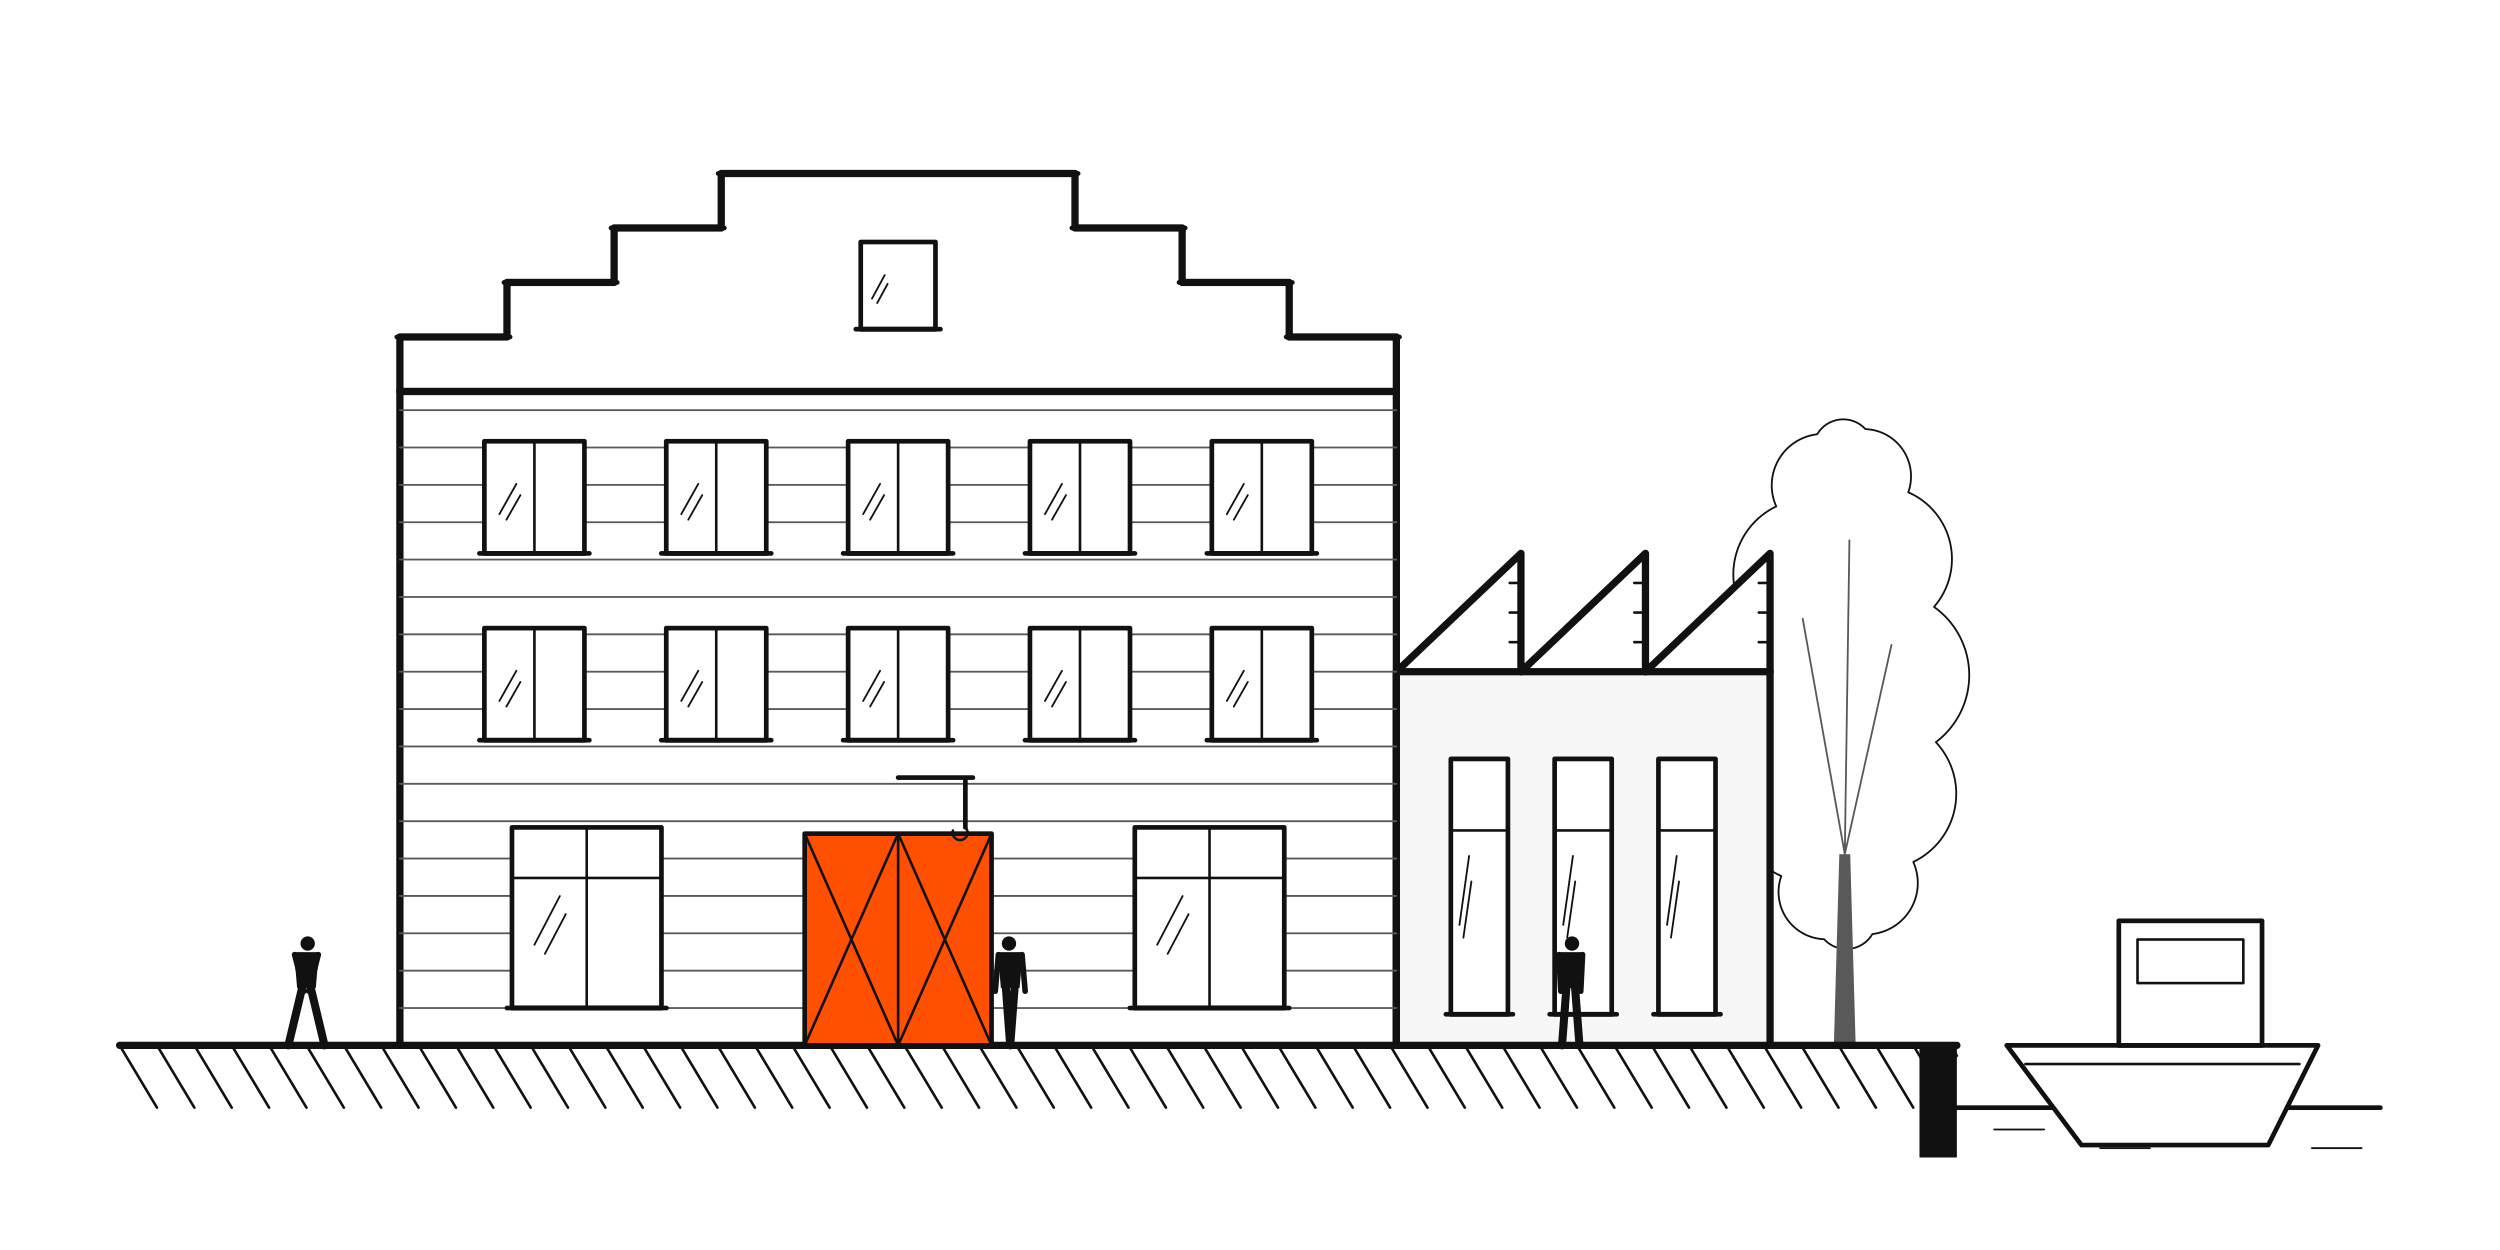
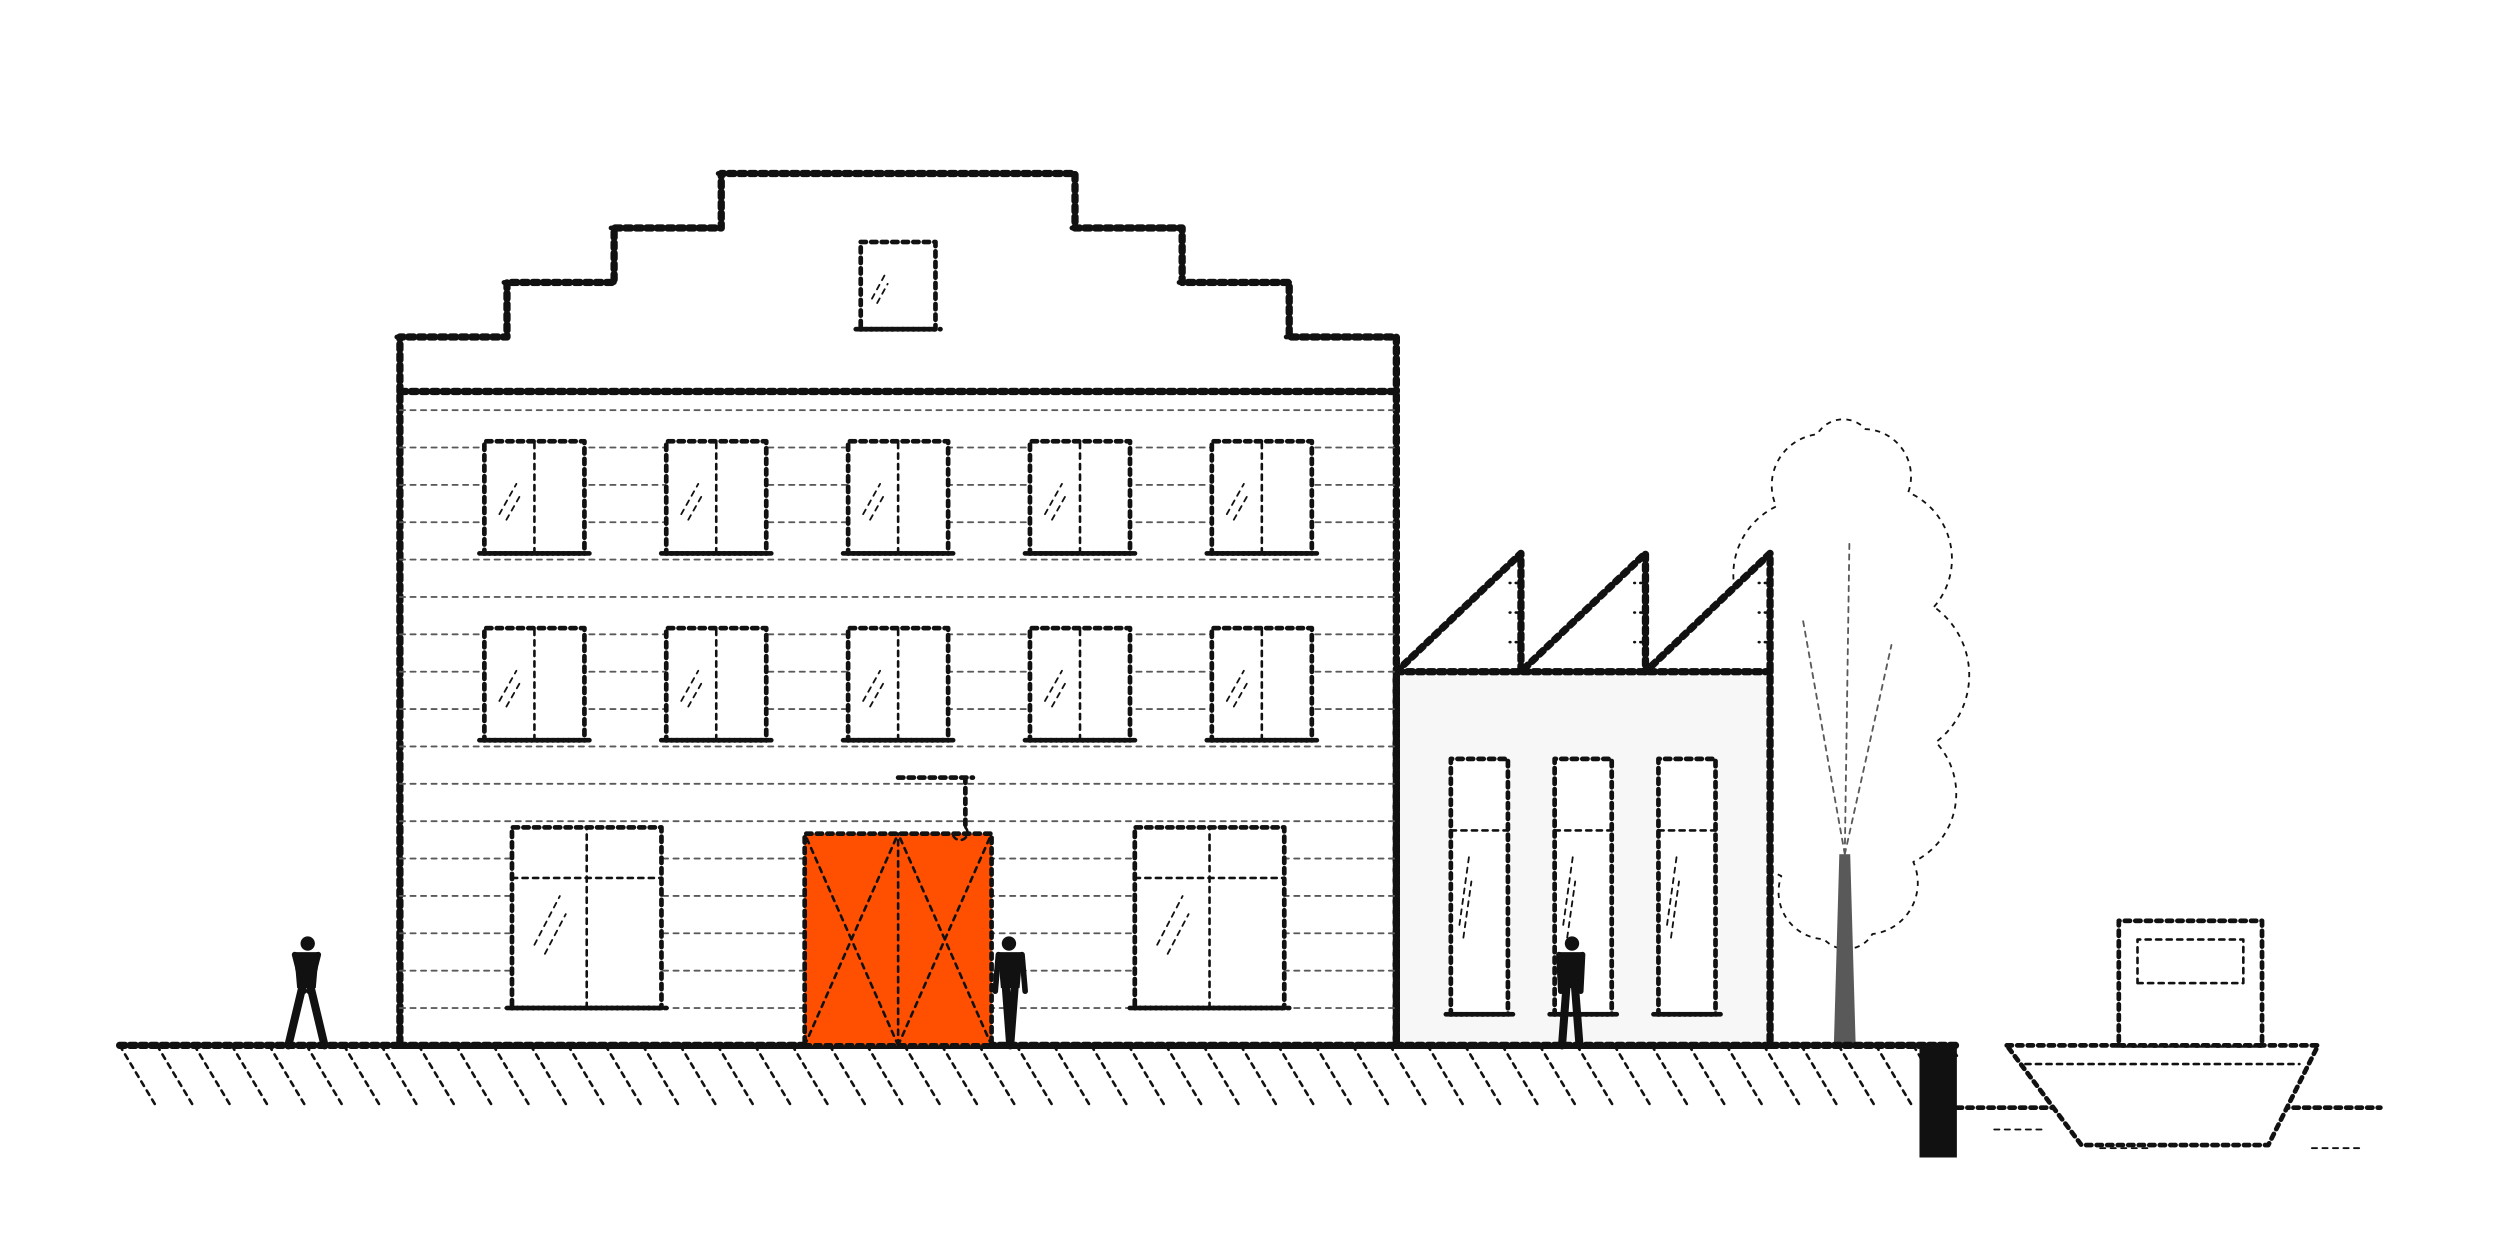
- <svg xmlns="http://www.w3.org/2000/svg" viewBox="0 0 480 240" width="480" height="240" role="img" aria-labelledby="v3-title v3-desc" data-kit="arch.mjs" data-scale="11.958" data-palette="{&quot;ink&quot;:&quot;#111111&quot;,&quot;paper&quot;:&quot;#FFFFFF&quot;,&quot;tint&quot;:&quot;#F7F7F8&quot;,&quot;mid&quot;:&quot;#595959&quot;,&quot;accent&quot;:&quot;#FF4F00&quot;}">
+ <svg xmlns="http://www.w3.org/2000/svg" viewBox="0 0 480 240" width="480" height="240" role="img" aria-labelledby="v3-title v3-desc" data-kit="arch.mjs" data-scale="11.958" data-palette="{&quot;ink&quot;:&quot;#111111&quot;,&quot;paper&quot;:&quot;#FFFFFF&quot;,&quot;tint&quot;:&quot;#F7F7F8&quot;,&quot;mid&quot;:&quot;#595959&quot;,&quot;accent&quot;:&quot;#FF4F00&quot;}" data-animate="true">
+   <style>
+ /* The hidden state lives only in the keyframes (fill-mode both): where animations do not run, the drawing shows complete. */
+ .v3-draw{stroke-dasharray:1 1.02;animation:v3-draw 0.90s ease-out both}
+ .v3-fade{animation:v3-fade 0.60s ease-out both}
+ @keyframes v3-draw{from{stroke-dashoffset:1.01}to{stroke-dashoffset:0}}
+ @keyframes v3-fade{from{opacity:0}to{opacity:1}}
+ @media (prefers-reduced-motion: reduce){.v3-draw,.v3-fade{animation:none;stroke-dasharray:none;stroke-dashoffset:0;opacity:1}}
+ </style>
  <rect width="480" height="240" fill="#FFFFFF" />
  <g data-layer="back">
-     <path d="M371.33 116.52A13.98 13.98 0 0 0 366.39 94.52A9.08 9.08 0 0 0 358.17 82.39A5.79 5.79 0 0 0 348.9 83.38A9.87 9.87 0 0 0 341.04 97.23A14.50 14.50 0 0 0 336.71 120.22A16.11 16.11 0 0 0 337.06 146.2A13.98 13.98 0 0 0 342.01 168.2A9.08 9.08 0 0 0 350.22 180.33A5.79 5.79 0 0 0 359.5 179.34A9.87 9.87 0 0 0 367.35 165.49A14.50 14.50 0 0 0 371.69 142.5A16.11 16.11 0 0 0 371.33 116.52Z" fill="none" stroke="#111111" stroke-width="0.35" stroke-linejoin="round" />
-     <path d="M352.1 200.71L353.15 164L355.24 164L356.29 200.71Z" fill="#595959" stroke="none" />
-     <path d="M354.2 164L346.12 118.8M354.2 164L363.16 123.83M354.2 164L355.09 103.74" fill="none" stroke="#595959" stroke-width="0.35" stroke-linecap="round" stroke-linejoin="round" />
+     <path class="v3-draw" pathLength="1" style="animation-delay:0.00s" d="M371.33 116.52A13.98 13.98 0 0 0 366.39 94.52A9.08 9.08 0 0 0 358.17 82.39A5.79 5.79 0 0 0 348.9 83.38A9.87 9.87 0 0 0 341.04 97.23A14.50 14.50 0 0 0 336.71 120.22A16.11 16.11 0 0 0 337.06 146.2A13.98 13.98 0 0 0 342.01 168.2A9.08 9.08 0 0 0 350.22 180.33A5.79 5.79 0 0 0 359.5 179.34A9.87 9.87 0 0 0 367.35 165.49A14.50 14.50 0 0 0 371.69 142.5A16.11 16.11 0 0 0 371.33 116.52Z" fill="none" stroke="#111111" stroke-width="0.35" stroke-linejoin="round" />
+     <path class="v3-fade" style="animation-delay:0.03s" d="M352.1 200.71L353.15 164L355.24 164L356.29 200.71Z" fill="#595959" stroke="none" />
+     <path class="v3-draw" pathLength="1" style="animation-delay:0.05s" d="M354.2 164L346.12 118.8M354.2 164L363.16 123.83M354.2 164L355.09 103.74" fill="none" stroke="#595959" stroke-width="0.35" stroke-linecap="round" stroke-linejoin="round" />
  </g>
  <g data-layer="ground">
-     <path d="M22.97 200.71L375.72 200.71" fill="none" stroke="#111111" stroke-width="1.4" stroke-linecap="round" stroke-linejoin="round" />
-     <path d="M22.97 200.71L30.14 212.67M30.14 200.71L37.32 212.67M37.32 200.71L44.49 212.67M44.49 200.71L51.67 212.67M51.67 200.71L58.84 212.67M58.84 200.71L66.02 212.67M66.02 200.71L73.19 212.67M73.19 200.71L80.37 212.67M80.37 200.71L87.54 212.67M87.54 200.71L94.71 212.67M94.71 200.71L101.89 212.67M101.89 200.71L109.06 212.67M109.06 200.71L116.24 212.67M116.24 200.71L123.41 212.67M123.41 200.71L130.59 212.67M130.59 200.71L137.76 212.67M137.76 200.71L144.94 212.67M144.94 200.71L152.11 212.67M152.11 200.71L159.29 212.67M159.29 200.71L166.46 212.67M166.46 200.71L173.63 212.67M173.63 200.71L180.81 212.67M180.81 200.71L187.98 212.67M187.98 200.71L195.16 212.67M195.16 200.71L202.33 212.67M202.33 200.71L209.51 212.67M209.51 200.71L216.68 212.67M216.68 200.71L223.86 212.67M223.86 200.71L231.03 212.67M231.03 200.71L238.21 212.67M238.21 200.71L245.38 212.67M245.38 200.71L252.56 212.67M252.56 200.71L259.73 212.67M259.73 200.71L266.9 212.67M266.9 200.71L274.08 212.67M274.08 200.71L281.25 212.67M281.25 200.71L288.43 212.67M288.43 200.71L295.6 212.67M295.6 200.71L302.78 212.67M302.78 200.71L309.95 212.67M309.95 200.71L317.13 212.67M317.13 200.71L324.3 212.67M324.3 200.71L331.48 212.67M331.48 200.71L338.65 212.67M338.65 200.71L345.83 212.67M345.83 200.71L353 212.67M353 200.71L360.17 212.67M360.17 200.71L367.35 212.67M367.35 200.71L374.52 212.67M374.52 200.71L375.72 202.71" fill="none" stroke="#111111" stroke-width="0.5" stroke-linecap="round" stroke-linejoin="round" />
-     <path d="M375.72 212.67L457.03 212.67" fill="none" stroke="#111111" stroke-width="0.9" stroke-linecap="round" stroke-linejoin="round" />
-     <path d="M382.89 216.86L392.46 216.86M403.22 220.44L412.79 220.44M423.55 216.86L433.12 216.86M443.88 220.44L453.44 220.44" fill="none" stroke="#111111" stroke-width="0.35" stroke-linecap="round" stroke-linejoin="round" />
+     <path class="v3-draw" pathLength="1" style="animation-delay:0.15s" d="M22.97 200.71L375.72 200.71" fill="none" stroke="#111111" stroke-width="1.4" stroke-linecap="round" stroke-linejoin="round" />
+     <path class="v3-draw" pathLength="1" style="animation-delay:0.17s" d="M22.97 200.71L30.14 212.67M30.14 200.71L37.32 212.67M37.32 200.71L44.49 212.67M44.49 200.71L51.67 212.67M51.67 200.71L58.84 212.67M58.84 200.71L66.02 212.67M66.02 200.71L73.19 212.67M73.19 200.71L80.37 212.67M80.37 200.71L87.54 212.67M87.54 200.71L94.71 212.67M94.71 200.71L101.89 212.67M101.89 200.71L109.06 212.67M109.06 200.71L116.24 212.67M116.24 200.71L123.41 212.67M123.41 200.71L130.59 212.67M130.59 200.71L137.76 212.67M137.76 200.71L144.94 212.67M144.94 200.71L152.11 212.67M152.11 200.71L159.29 212.67M159.29 200.71L166.46 212.67M166.46 200.71L173.63 212.67M173.63 200.71L180.81 212.67M180.81 200.71L187.98 212.67M187.98 200.71L195.16 212.67M195.16 200.71L202.33 212.67M202.33 200.71L209.51 212.67M209.51 200.71L216.68 212.67M216.68 200.71L223.86 212.67M223.86 200.71L231.03 212.67M231.03 200.71L238.21 212.67M238.21 200.71L245.38 212.67M245.38 200.71L252.56 212.67M252.56 200.71L259.73 212.67M259.73 200.71L266.9 212.67M266.9 200.71L274.08 212.67M274.08 200.71L281.25 212.67M281.25 200.71L288.43 212.67M288.43 200.71L295.6 212.67M295.6 200.71L302.78 212.67M302.78 200.71L309.95 212.67M309.95 200.71L317.13 212.67M317.13 200.71L324.3 212.67M324.3 200.71L331.48 212.67M331.48 200.71L338.65 212.67M338.65 200.71L345.83 212.67M345.83 200.71L353 212.67M353 200.71L360.17 212.67M360.17 200.71L367.35 212.67M367.35 200.71L374.52 212.67M374.52 200.71L375.72 202.71" fill="none" stroke="#111111" stroke-width="0.5" stroke-linecap="round" stroke-linejoin="round" />
+     <path class="v3-draw" pathLength="1" style="animation-delay:0.20s" d="M375.72 212.67L457.03 212.67" fill="none" stroke="#111111" stroke-width="0.9" stroke-linecap="round" stroke-linejoin="round" />
+     <path class="v3-draw" pathLength="1" style="animation-delay:0.23s" d="M382.89 216.86L392.46 216.86M403.22 220.44L412.79 220.44M423.55 216.86L433.12 216.86M443.88 220.44L453.44 220.44" fill="none" stroke="#111111" stroke-width="0.35" stroke-linecap="round" stroke-linejoin="round" />
  </g>
  <g data-layer="fill">
-     <path d="M76.78 200.71H268.1V75.16H76.78Z" fill="#FFFFFF" stroke="none" />
-     <path d="M76.78 75.16V64.7H97.34V54.23H117.91V43.77H138.48V33.31H159.05H185.83H206.4V43.77H226.97V54.23H247.53V64.7H268.1V75.16Z" fill="#FFFFFF" stroke="none" />
-     <path d="M268.1 200.71H339.85V128.97H268.1Z" fill="#F7F7F8" stroke="none" />
-     <path d="M268.1 128.97L292.02 106.25V128.97L315.93 106.25V128.97L339.85 106.25V128.97Z" fill="#FFFFFF" stroke="none" />
+     <path class="v3-fade" style="animation-delay:0.90s" d="M76.78 200.71H268.1V75.16H76.78Z" fill="#FFFFFF" stroke="none" />
+     <path class="v3-fade" style="animation-delay:0.93s" d="M76.78 75.16V64.7H97.34V54.23H117.91V43.77H138.48V33.31H159.05H185.83H206.4V43.77H226.97V54.23H247.53V64.7H268.1V75.16Z" fill="#FFFFFF" stroke="none" />
+     <path class="v3-fade" style="animation-delay:0.95s" d="M268.1 200.71H339.85V128.97H268.1Z" fill="#F7F7F8" stroke="none" />
+     <path class="v3-fade" style="animation-delay:0.98s" d="M268.1 128.97L292.02 106.25V128.97L315.93 106.25V128.97L339.85 106.25V128.97Z" fill="#FFFFFF" stroke="none" />
  </g>
  <g data-layer="lines">
-     <path d="M368.54 222.24H375.72V200.71H368.54Z" fill="#111111" stroke="none" />
-     <path d="M385.29 200.71H445.07L435.51 219.85H399.63Z" fill="#FFFFFF" stroke="none" />
-     <path d="M385.29 200.71H445.07L435.51 219.85H399.63Z" fill="none" stroke="#111111" stroke-width="0.9" stroke-linecap="round" stroke-linejoin="round" />
-     <path d="M406.81 200.71H434.31V176.8H406.81Z" fill="#FFFFFF" stroke="none" />
-     <path d="M406.81 200.71H434.31V176.8H406.81Z" fill="none" stroke="#111111" stroke-width="0.9" stroke-linecap="round" stroke-linejoin="round" />
-     <path d="M76.78 200.71H268.1V75.16H76.78Z" fill="none" stroke="#111111" stroke-width="1.4" stroke-linecap="round" stroke-linejoin="round" />
-     <path d="M76.78 75.16V64.7H97.34V54.23H117.91V43.77H138.48V33.31H159.05H185.83H206.4V43.77H226.97V54.23H247.53V64.7H268.1V75.16" fill="none" stroke="#111111" stroke-width="1.4" stroke-linecap="round" stroke-linejoin="round" />
-     <path d="M268.1 200.71H339.85V128.97H268.1Z" fill="none" stroke="#111111" stroke-width="1.4" stroke-linecap="round" stroke-linejoin="round" />
-     <path d="M268.1 128.97L292.02 106.25V128.97L315.93 106.25V128.97L339.85 106.25V128.97" fill="none" stroke="#111111" stroke-width="1.4" stroke-linecap="round" stroke-linejoin="round" />
+     <path class="v3-fade" style="animation-delay:0.35s" d="M368.54 222.24H375.72V200.71H368.54Z" fill="#111111" stroke="none" />
+     <path class="v3-fade" style="animation-delay:0.38s" d="M385.29 200.71H445.07L435.51 219.85H399.63Z" fill="#FFFFFF" stroke="none" />
+     <path class="v3-draw" pathLength="1" style="animation-delay:0.40s" d="M385.29 200.71H445.07L435.51 219.85H399.63Z" fill="none" stroke="#111111" stroke-width="0.9" stroke-linecap="round" stroke-linejoin="round" />
+     <path class="v3-fade" style="animation-delay:0.42s" d="M406.81 200.71H434.31V176.8H406.81Z" fill="#FFFFFF" stroke="none" />
+     <path class="v3-draw" pathLength="1" style="animation-delay:0.45s" d="M406.81 200.71H434.31V176.8H406.81Z" fill="none" stroke="#111111" stroke-width="0.9" stroke-linecap="round" stroke-linejoin="round" />
+     <path class="v3-draw" pathLength="1" style="animation-delay:0.47s" d="M76.78 200.71H268.1V75.16H76.78Z" fill="none" stroke="#111111" stroke-width="1.4" stroke-linecap="round" stroke-linejoin="round" />
+     <path class="v3-draw" pathLength="1" style="animation-delay:0.50s" d="M76.78 75.16V64.7H97.34V54.23H117.91V43.77H138.48V33.31H159.05H185.83H206.4V43.77H226.97V54.23H247.53V64.7H268.1V75.16" fill="none" stroke="#111111" stroke-width="1.4" stroke-linecap="round" stroke-linejoin="round" />
+     <path class="v3-draw" pathLength="1" style="animation-delay:0.53s" d="M268.1 200.71H339.85V128.97H268.1Z" fill="none" stroke="#111111" stroke-width="1.4" stroke-linecap="round" stroke-linejoin="round" />
+     <path class="v3-draw" pathLength="1" style="animation-delay:0.55s" d="M268.1 128.97L292.02 106.25V128.97L315.93 106.25V128.97L339.85 106.25V128.97" fill="none" stroke="#111111" stroke-width="1.4" stroke-linecap="round" stroke-linejoin="round" />
  </g>
  <g data-layer="detail">
-     <path d="M388.87 204.3L441.49 204.3" fill="none" stroke="#111111" stroke-width="0.5" stroke-linecap="round" stroke-linejoin="round" />
-     <path d="M410.4 188.76H430.72V180.39H410.4Z" fill="none" stroke="#111111" stroke-width="0.5" stroke-linecap="round" stroke-linejoin="round" />
-     <path d="M76.18 64.7L97.94 64.7M246.94 64.7L268.7 64.7M96.75 54.23L118.51 54.23M226.37 54.23L248.13 54.23M117.31 43.77L139.08 43.77M205.8 43.77L227.56 43.77M137.88 33.31L159.64 33.31M185.23 33.31L207 33.31" fill="none" stroke="#111111" stroke-width="0.9" stroke-linecap="round" stroke-linejoin="round" />
-     <path d="M76.78 193.54L268.1 193.54M76.78 186.37L268.1 186.37M76.78 179.19L268.1 179.19M76.78 172.02L268.1 172.02M76.78 164.84L268.1 164.84M76.78 157.67L268.1 157.67M76.78 150.49L268.1 150.49M76.78 143.32L268.1 143.32M76.78 136.14L268.1 136.14M76.78 128.97L268.1 128.97M76.78 121.79L268.1 121.79M76.78 114.62L268.1 114.62M76.78 107.44L268.1 107.44M76.78 100.27L268.1 100.27M76.78 93.1L268.1 93.1M76.78 85.92L268.1 85.92M76.78 78.75L268.1 78.75" fill="none" stroke="#595959" stroke-width="0.35" stroke-linecap="round" stroke-linejoin="round" />
-     <path d="M93 106.25H112.21V84.72H93Z" fill="#FFFFFF" stroke="none" />
-     <path d="M93 106.25H112.21V84.72H93Z" fill="none" stroke="#111111" stroke-width="0.9" stroke-linecap="round" stroke-linejoin="round" />
-     <path d="M102.61 106.25L102.61 84.72" fill="none" stroke="#111111" stroke-width="0.5" stroke-linecap="round" stroke-linejoin="round" />
-     <path d="M95.88 98.72L99.15 92.9M97.23 99.79L99.92 95.06" fill="none" stroke="#111111" stroke-width="0.35" stroke-linecap="round" stroke-linejoin="round" />
-     <path d="M92.05 106.25L113.16 106.25" fill="none" stroke="#111111" stroke-width="0.9" stroke-linecap="round" stroke-linejoin="round" />
-     <path d="M127.92 106.25H147.12V84.72H127.92Z" fill="#FFFFFF" stroke="none" />
-     <path d="M127.92 106.25H147.12V84.72H127.92Z" fill="none" stroke="#111111" stroke-width="0.9" stroke-linecap="round" stroke-linejoin="round" />
-     <path d="M137.52 106.25L137.52 84.72" fill="none" stroke="#111111" stroke-width="0.5" stroke-linecap="round" stroke-linejoin="round" />
-     <path d="M130.8 98.72L134.07 92.9M132.15 99.79L134.83 95.06" fill="none" stroke="#111111" stroke-width="0.35" stroke-linecap="round" stroke-linejoin="round" />
-     <path d="M126.96 106.25L148.08 106.25" fill="none" stroke="#111111" stroke-width="0.9" stroke-linecap="round" stroke-linejoin="round" />
-     <path d="M162.84 106.25H182.04V84.72H162.84Z" fill="#FFFFFF" stroke="none" />
-     <path d="M162.84 106.25H182.04V84.72H162.84Z" fill="none" stroke="#111111" stroke-width="0.9" stroke-linecap="round" stroke-linejoin="round" />
-     <path d="M172.44 106.25L172.44 84.72" fill="none" stroke="#111111" stroke-width="0.5" stroke-linecap="round" stroke-linejoin="round" />
-     <path d="M165.72 98.72L168.98 92.9M167.06 99.79L169.75 95.06" fill="none" stroke="#111111" stroke-width="0.35" stroke-linecap="round" stroke-linejoin="round" />
-     <path d="M161.88 106.25L183 106.25" fill="none" stroke="#111111" stroke-width="0.9" stroke-linecap="round" stroke-linejoin="round" />
-     <path d="M197.75 106.25H216.96V84.72H197.75Z" fill="#FFFFFF" stroke="none" />
-     <path d="M197.75 106.25H216.96V84.72H197.75Z" fill="none" stroke="#111111" stroke-width="0.9" stroke-linecap="round" stroke-linejoin="round" />
-     <path d="M207.36 106.25L207.36 84.72" fill="none" stroke="#111111" stroke-width="0.5" stroke-linecap="round" stroke-linejoin="round" />
-     <path d="M200.63 98.72L203.9 92.9M201.98 99.79L204.67 95.06" fill="none" stroke="#111111" stroke-width="0.35" stroke-linecap="round" stroke-linejoin="round" />
-     <path d="M196.8 106.25L217.91 106.25" fill="none" stroke="#111111" stroke-width="0.9" stroke-linecap="round" stroke-linejoin="round" />
-     <path d="M232.67 106.25H251.87V84.72H232.67Z" fill="#FFFFFF" stroke="none" />
-     <path d="M232.67 106.25H251.87V84.72H232.67Z" fill="none" stroke="#111111" stroke-width="0.9" stroke-linecap="round" stroke-linejoin="round" />
-     <path d="M242.27 106.25L242.27 84.72" fill="none" stroke="#111111" stroke-width="0.5" stroke-linecap="round" stroke-linejoin="round" />
-     <path d="M235.55 98.72L238.82 92.9M236.89 99.79L239.58 95.06" fill="none" stroke="#111111" stroke-width="0.35" stroke-linecap="round" stroke-linejoin="round" />
-     <path d="M231.71 106.25L252.83 106.25" fill="none" stroke="#111111" stroke-width="0.9" stroke-linecap="round" stroke-linejoin="round" />
-     <path d="M93 142.12H112.21V120.6H93Z" fill="#FFFFFF" stroke="none" />
-     <path d="M93 142.12H112.21V120.6H93Z" fill="none" stroke="#111111" stroke-width="0.9" stroke-linecap="round" stroke-linejoin="round" />
-     <path d="M102.61 142.12L102.61 120.6" fill="none" stroke="#111111" stroke-width="0.5" stroke-linecap="round" stroke-linejoin="round" />
-     <path d="M95.88 134.59L99.15 128.78M97.23 135.66L99.92 130.93" fill="none" stroke="#111111" stroke-width="0.35" stroke-linecap="round" stroke-linejoin="round" />
-     <path d="M92.05 142.12L113.16 142.12" fill="none" stroke="#111111" stroke-width="0.9" stroke-linecap="round" stroke-linejoin="round" />
-     <path d="M127.92 142.12H147.12V120.6H127.92Z" fill="#FFFFFF" stroke="none" />
-     <path d="M127.92 142.12H147.12V120.6H127.92Z" fill="none" stroke="#111111" stroke-width="0.9" stroke-linecap="round" stroke-linejoin="round" />
-     <path d="M137.52 142.12L137.52 120.6" fill="none" stroke="#111111" stroke-width="0.5" stroke-linecap="round" stroke-linejoin="round" />
-     <path d="M130.8 134.59L134.07 128.78M132.15 135.66L134.83 130.93" fill="none" stroke="#111111" stroke-width="0.35" stroke-linecap="round" stroke-linejoin="round" />
-     <path d="M126.96 142.12L148.08 142.12" fill="none" stroke="#111111" stroke-width="0.9" stroke-linecap="round" stroke-linejoin="round" />
-     <path d="M162.84 142.12H182.04V120.6H162.84Z" fill="#FFFFFF" stroke="none" />
-     <path d="M162.84 142.12H182.04V120.6H162.84Z" fill="none" stroke="#111111" stroke-width="0.9" stroke-linecap="round" stroke-linejoin="round" />
-     <path d="M172.44 142.12L172.44 120.6" fill="none" stroke="#111111" stroke-width="0.5" stroke-linecap="round" stroke-linejoin="round" />
-     <path d="M165.72 134.59L168.98 128.78M167.06 135.66L169.75 130.93" fill="none" stroke="#111111" stroke-width="0.35" stroke-linecap="round" stroke-linejoin="round" />
-     <path d="M161.88 142.12L183 142.12" fill="none" stroke="#111111" stroke-width="0.9" stroke-linecap="round" stroke-linejoin="round" />
-     <path d="M197.75 142.12H216.96V120.6H197.75Z" fill="#FFFFFF" stroke="none" />
-     <path d="M197.75 142.12H216.96V120.6H197.75Z" fill="none" stroke="#111111" stroke-width="0.9" stroke-linecap="round" stroke-linejoin="round" />
-     <path d="M207.36 142.12L207.36 120.6" fill="none" stroke="#111111" stroke-width="0.5" stroke-linecap="round" stroke-linejoin="round" />
-     <path d="M200.63 134.59L203.9 128.78M201.98 135.66L204.67 130.93" fill="none" stroke="#111111" stroke-width="0.35" stroke-linecap="round" stroke-linejoin="round" />
-     <path d="M196.8 142.12L217.91 142.12" fill="none" stroke="#111111" stroke-width="0.9" stroke-linecap="round" stroke-linejoin="round" />
-     <path d="M232.67 142.12H251.87V120.6H232.67Z" fill="#FFFFFF" stroke="none" />
-     <path d="M232.67 142.12H251.87V120.6H232.67Z" fill="none" stroke="#111111" stroke-width="0.9" stroke-linecap="round" stroke-linejoin="round" />
-     <path d="M242.27 142.12L242.27 120.6" fill="none" stroke="#111111" stroke-width="0.5" stroke-linecap="round" stroke-linejoin="round" />
-     <path d="M235.55 134.59L238.82 128.78M236.89 135.66L239.58 130.93" fill="none" stroke="#111111" stroke-width="0.35" stroke-linecap="round" stroke-linejoin="round" />
-     <path d="M231.71 142.12L252.83 142.12" fill="none" stroke="#111111" stroke-width="0.9" stroke-linecap="round" stroke-linejoin="round" />
-     <path d="M98.3 193.54H127V158.86H98.3Z" fill="#FFFFFF" stroke="none" />
-     <path d="M98.3 193.54H127V158.86H98.3Z" fill="none" stroke="#111111" stroke-width="0.9" stroke-linecap="round" stroke-linejoin="round" />
-     <path d="M112.65 193.54L112.65 158.86M98.3 168.57L127 168.57" fill="none" stroke="#111111" stroke-width="0.5" stroke-linecap="round" stroke-linejoin="round" />
-     <path d="M102.61 181.4L107.49 172.04M104.62 183.14L108.63 175.51" fill="none" stroke="#111111" stroke-width="0.35" stroke-linecap="round" stroke-linejoin="round" />
-     <path d="M97.34 193.54L127.96 193.54" fill="none" stroke="#111111" stroke-width="0.9" stroke-linecap="round" stroke-linejoin="round" />
-     <path d="M217.88 193.54H246.58V158.86H217.88Z" fill="#FFFFFF" stroke="none" />
-     <path d="M217.88 193.54H246.58V158.86H217.88Z" fill="none" stroke="#111111" stroke-width="0.9" stroke-linecap="round" stroke-linejoin="round" />
-     <path d="M232.23 193.54L232.23 158.86M217.88 168.57L246.58 168.57" fill="none" stroke="#111111" stroke-width="0.5" stroke-linecap="round" stroke-linejoin="round" />
-     <path d="M222.18 181.4L227.06 172.04M224.19 183.14L228.21 175.51" fill="none" stroke="#111111" stroke-width="0.35" stroke-linecap="round" stroke-linejoin="round" />
-     <path d="M216.92 193.54L247.53 193.54" fill="none" stroke="#111111" stroke-width="0.9" stroke-linecap="round" stroke-linejoin="round" />
-     <path d="M154.5 200.71H190.38V160.06H154.5Z" fill="#FF4F00" stroke="none" />
-     <path d="M154.5 200.71H190.38V160.06H154.5Z" fill="none" stroke="#111111" stroke-width="0.9" stroke-linecap="round" stroke-linejoin="round" />
-     <path d="M172.44 200.71L172.44 160.06M154.5 200.71L172.44 160.06M172.44 200.71L154.5 160.06M172.44 200.71L190.38 160.06M190.38 200.71L172.44 160.06" fill="none" stroke="#111111" stroke-width="0.5" stroke-linecap="round" stroke-linejoin="round" />
-     <path d="M172.44 149.3L186.79 149.3M185.35 149.3L185.35 158.86" fill="none" stroke="#111111" stroke-width="0.9" stroke-linecap="round" stroke-linejoin="round" />
-     <path d="M185.35 158.86a1.43 1.43 0 1 1 -2.39 0.6" fill="none" stroke="#111111" stroke-width="0.5" stroke-linecap="round" stroke-linejoin="round" />
-     <path d="M165.26 63.2H179.61V46.46H165.26Z" fill="#FFFFFF" stroke="none" />
-     <path d="M165.26 63.2H179.61V46.46H165.26Z" fill="none" stroke="#111111" stroke-width="0.9" stroke-linecap="round" stroke-linejoin="round" />
-     <path d="M167.42 57.34L169.86 52.82M168.42 58.18L170.43 54.5" fill="none" stroke="#111111" stroke-width="0.35" stroke-linecap="round" stroke-linejoin="round" />
-     <path d="M164.31 63.2L180.57 63.2" fill="none" stroke="#111111" stroke-width="0.9" stroke-linecap="round" stroke-linejoin="round" />
-     <path d="M292.02 123.29L289.86 123.29M292.02 117.61L289.86 117.61M292.02 111.93L289.86 111.93M315.93 123.29L313.78 123.29M315.93 117.61L313.78 117.61M315.93 111.93L313.78 111.93M339.85 123.29L337.69 123.29M339.85 117.61L337.69 117.61M339.85 111.93L337.69 111.93" fill="none" stroke="#111111" stroke-width="0.5" stroke-linecap="round" stroke-linejoin="round" />
-     <path d="M278.56 194.74H289.52V145.71H278.56Z" fill="#FFFFFF" stroke="none" />
-     <path d="M278.56 194.74H289.52V145.71H278.56Z" fill="none" stroke="#111111" stroke-width="0.9" stroke-linecap="round" stroke-linejoin="round" />
-     <path d="M278.56 159.44L289.52 159.44" fill="none" stroke="#111111" stroke-width="0.5" stroke-linecap="round" stroke-linejoin="round" />
-     <path d="M280.21 177.58L282.07 164.34M280.97 180.03L282.51 169.24" fill="none" stroke="#111111" stroke-width="0.35" stroke-linecap="round" stroke-linejoin="round" />
-     <path d="M277.61 194.74L290.48 194.74" fill="none" stroke="#111111" stroke-width="0.9" stroke-linecap="round" stroke-linejoin="round" />
-     <path d="M298.49 194.74H309.45V145.71H298.49Z" fill="#FFFFFF" stroke="none" />
-     <path d="M298.49 194.74H309.45V145.71H298.49Z" fill="none" stroke="#111111" stroke-width="0.9" stroke-linecap="round" stroke-linejoin="round" />
-     <path d="M298.49 159.44L309.45 159.44" fill="none" stroke="#111111" stroke-width="0.5" stroke-linecap="round" stroke-linejoin="round" />
-     <path d="M300.14 177.58L302 164.34M300.9 180.03L302.44 169.24" fill="none" stroke="#111111" stroke-width="0.35" stroke-linecap="round" stroke-linejoin="round" />
-     <path d="M297.54 194.74L310.41 194.74" fill="none" stroke="#111111" stroke-width="0.9" stroke-linecap="round" stroke-linejoin="round" />
-     <path d="M318.42 194.74H329.38V145.71H318.42Z" fill="#FFFFFF" stroke="none" />
-     <path d="M318.42 194.74H329.38V145.71H318.42Z" fill="none" stroke="#111111" stroke-width="0.9" stroke-linecap="round" stroke-linejoin="round" />
-     <path d="M318.42 159.44L329.38 159.44" fill="none" stroke="#111111" stroke-width="0.5" stroke-linecap="round" stroke-linejoin="round" />
-     <path d="M320.07 177.58L321.93 164.34M320.83 180.03L322.37 169.24" fill="none" stroke="#111111" stroke-width="0.35" stroke-linecap="round" stroke-linejoin="round" />
-     <path d="M317.47 194.74L330.34 194.74" fill="none" stroke="#111111" stroke-width="0.9" stroke-linecap="round" stroke-linejoin="round" />
+     <path class="v3-draw" pathLength="1" style="animation-delay:1.10s" d="M388.87 204.3L441.49 204.3" fill="none" stroke="#111111" stroke-width="0.5" stroke-linecap="round" stroke-linejoin="round" />
+     <path class="v3-draw" pathLength="1" style="animation-delay:1.13s" d="M410.4 188.76H430.72V180.39H410.4Z" fill="none" stroke="#111111" stroke-width="0.5" stroke-linecap="round" stroke-linejoin="round" />
+     <path class="v3-draw" pathLength="1" style="animation-delay:1.15s" d="M76.18 64.7L97.94 64.7M246.94 64.7L268.7 64.7M96.75 54.23L118.51 54.23M226.37 54.23L248.13 54.23M117.31 43.77L139.08 43.77M205.8 43.77L227.56 43.77M137.88 33.31L159.64 33.31M185.23 33.31L207 33.31" fill="none" stroke="#111111" stroke-width="0.9" stroke-linecap="round" stroke-linejoin="round" />
+     <path class="v3-draw" pathLength="1" style="animation-delay:1.18s" d="M76.78 193.54L268.1 193.54M76.78 186.37L268.1 186.37M76.78 179.19L268.1 179.19M76.78 172.02L268.1 172.02M76.78 164.84L268.1 164.84M76.78 157.67L268.1 157.67M76.78 150.49L268.1 150.49M76.78 143.32L268.1 143.32M76.78 136.14L268.1 136.14M76.78 128.97L268.1 128.97M76.78 121.79L268.1 121.79M76.78 114.62L268.1 114.62M76.78 107.44L268.1 107.44M76.78 100.27L268.1 100.27M76.78 93.1L268.1 93.1M76.78 85.92L268.1 85.92M76.78 78.75L268.1 78.75" fill="none" stroke="#595959" stroke-width="0.35" stroke-linecap="round" stroke-linejoin="round" />
+     <path class="v3-fade" style="animation-delay:1.20s" d="M93 106.25H112.21V84.72H93Z" fill="#FFFFFF" stroke="none" />
+     <path class="v3-draw" pathLength="1" style="animation-delay:1.23s" d="M93 106.25H112.21V84.72H93Z" fill="none" stroke="#111111" stroke-width="0.9" stroke-linecap="round" stroke-linejoin="round" />
+     <path class="v3-draw" pathLength="1" style="animation-delay:1.25s" d="M102.61 106.25L102.61 84.72" fill="none" stroke="#111111" stroke-width="0.5" stroke-linecap="round" stroke-linejoin="round" />
+     <path class="v3-draw" pathLength="1" style="animation-delay:1.28s" d="M95.88 98.72L99.15 92.9M97.23 99.79L99.92 95.06" fill="none" stroke="#111111" stroke-width="0.35" stroke-linecap="round" stroke-linejoin="round" />
+     <path class="v3-draw" pathLength="1" style="animation-delay:1.30s" d="M92.05 106.25L113.16 106.25" fill="none" stroke="#111111" stroke-width="0.9" stroke-linecap="round" stroke-linejoin="round" />
+     <path class="v3-fade" style="animation-delay:1.33s" d="M127.92 106.25H147.12V84.72H127.92Z" fill="#FFFFFF" stroke="none" />
+     <path class="v3-draw" pathLength="1" style="animation-delay:1.35s" d="M127.92 106.25H147.12V84.72H127.92Z" fill="none" stroke="#111111" stroke-width="0.9" stroke-linecap="round" stroke-linejoin="round" />
+     <path class="v3-draw" pathLength="1" style="animation-delay:1.38s" d="M137.52 106.25L137.52 84.72" fill="none" stroke="#111111" stroke-width="0.5" stroke-linecap="round" stroke-linejoin="round" />
+     <path class="v3-draw" pathLength="1" style="animation-delay:1.40s" d="M130.8 98.72L134.07 92.9M132.15 99.79L134.83 95.06" fill="none" stroke="#111111" stroke-width="0.35" stroke-linecap="round" stroke-linejoin="round" />
+     <path class="v3-draw" pathLength="1" style="animation-delay:1.43s" d="M126.96 106.25L148.08 106.25" fill="none" stroke="#111111" stroke-width="0.9" stroke-linecap="round" stroke-linejoin="round" />
+     <path class="v3-fade" style="animation-delay:1.45s" d="M162.84 106.25H182.04V84.72H162.84Z" fill="#FFFFFF" stroke="none" />
+     <path class="v3-draw" pathLength="1" style="animation-delay:1.48s" d="M162.84 106.25H182.04V84.72H162.84Z" fill="none" stroke="#111111" stroke-width="0.9" stroke-linecap="round" stroke-linejoin="round" />
+     <path class="v3-draw" pathLength="1" style="animation-delay:1.50s" d="M172.44 106.25L172.44 84.72" fill="none" stroke="#111111" stroke-width="0.5" stroke-linecap="round" stroke-linejoin="round" />
+     <path class="v3-draw" pathLength="1" style="animation-delay:1.53s" d="M165.72 98.72L168.98 92.9M167.06 99.79L169.75 95.06" fill="none" stroke="#111111" stroke-width="0.35" stroke-linecap="round" stroke-linejoin="round" />
+     <path class="v3-draw" pathLength="1" style="animation-delay:1.55s" d="M161.88 106.25L183 106.25" fill="none" stroke="#111111" stroke-width="0.9" stroke-linecap="round" stroke-linejoin="round" />
+     <path class="v3-fade" style="animation-delay:1.58s" d="M197.75 106.25H216.96V84.72H197.75Z" fill="#FFFFFF" stroke="none" />
+     <path class="v3-draw" pathLength="1" style="animation-delay:1.60s" d="M197.75 106.25H216.96V84.72H197.75Z" fill="none" stroke="#111111" stroke-width="0.9" stroke-linecap="round" stroke-linejoin="round" />
+     <path class="v3-draw" pathLength="1" style="animation-delay:1.63s" d="M207.36 106.25L207.36 84.72" fill="none" stroke="#111111" stroke-width="0.5" stroke-linecap="round" stroke-linejoin="round" />
+     <path class="v3-draw" pathLength="1" style="animation-delay:1.65s" d="M200.63 98.72L203.9 92.9M201.98 99.79L204.67 95.06" fill="none" stroke="#111111" stroke-width="0.35" stroke-linecap="round" stroke-linejoin="round" />
+     <path class="v3-draw" pathLength="1" style="animation-delay:1.68s" d="M196.8 106.25L217.91 106.25" fill="none" stroke="#111111" stroke-width="0.9" stroke-linecap="round" stroke-linejoin="round" />
+     <path class="v3-fade" style="animation-delay:1.70s" d="M232.67 106.25H251.87V84.72H232.67Z" fill="#FFFFFF" stroke="none" />
+     <path class="v3-draw" pathLength="1" style="animation-delay:1.70s" d="M232.67 106.25H251.87V84.72H232.67Z" fill="none" stroke="#111111" stroke-width="0.9" stroke-linecap="round" stroke-linejoin="round" />
+     <path class="v3-draw" pathLength="1" style="animation-delay:1.70s" d="M242.27 106.25L242.27 84.72" fill="none" stroke="#111111" stroke-width="0.5" stroke-linecap="round" stroke-linejoin="round" />
+     <path class="v3-draw" pathLength="1" style="animation-delay:1.70s" d="M235.55 98.72L238.82 92.9M236.89 99.79L239.58 95.06" fill="none" stroke="#111111" stroke-width="0.35" stroke-linecap="round" stroke-linejoin="round" />
+     <path class="v3-draw" pathLength="1" style="animation-delay:1.70s" d="M231.71 106.25L252.83 106.25" fill="none" stroke="#111111" stroke-width="0.9" stroke-linecap="round" stroke-linejoin="round" />
+     <path class="v3-fade" style="animation-delay:1.70s" d="M93 142.12H112.21V120.6H93Z" fill="#FFFFFF" stroke="none" />
+     <path class="v3-draw" pathLength="1" style="animation-delay:1.70s" d="M93 142.12H112.21V120.6H93Z" fill="none" stroke="#111111" stroke-width="0.9" stroke-linecap="round" stroke-linejoin="round" />
+     <path class="v3-draw" pathLength="1" style="animation-delay:1.70s" d="M102.61 142.12L102.61 120.6" fill="none" stroke="#111111" stroke-width="0.5" stroke-linecap="round" stroke-linejoin="round" />
+     <path class="v3-draw" pathLength="1" style="animation-delay:1.70s" d="M95.88 134.59L99.15 128.78M97.23 135.66L99.92 130.93" fill="none" stroke="#111111" stroke-width="0.35" stroke-linecap="round" stroke-linejoin="round" />
+     <path class="v3-draw" pathLength="1" style="animation-delay:1.70s" d="M92.05 142.12L113.16 142.12" fill="none" stroke="#111111" stroke-width="0.9" stroke-linecap="round" stroke-linejoin="round" />
+     <path class="v3-fade" style="animation-delay:1.70s" d="M127.92 142.12H147.12V120.6H127.92Z" fill="#FFFFFF" stroke="none" />
+     <path class="v3-draw" pathLength="1" style="animation-delay:1.70s" d="M127.92 142.12H147.12V120.6H127.92Z" fill="none" stroke="#111111" stroke-width="0.9" stroke-linecap="round" stroke-linejoin="round" />
+     <path class="v3-draw" pathLength="1" style="animation-delay:1.70s" d="M137.52 142.12L137.52 120.6" fill="none" stroke="#111111" stroke-width="0.5" stroke-linecap="round" stroke-linejoin="round" />
+     <path class="v3-draw" pathLength="1" style="animation-delay:1.70s" d="M130.8 134.59L134.07 128.78M132.15 135.66L134.83 130.93" fill="none" stroke="#111111" stroke-width="0.35" stroke-linecap="round" stroke-linejoin="round" />
+     <path class="v3-draw" pathLength="1" style="animation-delay:1.70s" d="M126.96 142.12L148.08 142.12" fill="none" stroke="#111111" stroke-width="0.9" stroke-linecap="round" stroke-linejoin="round" />
+     <path class="v3-fade" style="animation-delay:1.70s" d="M162.84 142.12H182.04V120.6H162.84Z" fill="#FFFFFF" stroke="none" />
+     <path class="v3-draw" pathLength="1" style="animation-delay:1.70s" d="M162.84 142.12H182.04V120.6H162.84Z" fill="none" stroke="#111111" stroke-width="0.9" stroke-linecap="round" stroke-linejoin="round" />
+     <path class="v3-draw" pathLength="1" style="animation-delay:1.70s" d="M172.44 142.12L172.44 120.6" fill="none" stroke="#111111" stroke-width="0.5" stroke-linecap="round" stroke-linejoin="round" />
+     <path class="v3-draw" pathLength="1" style="animation-delay:1.70s" d="M165.72 134.59L168.98 128.78M167.06 135.66L169.75 130.93" fill="none" stroke="#111111" stroke-width="0.35" stroke-linecap="round" stroke-linejoin="round" />
+     <path class="v3-draw" pathLength="1" style="animation-delay:1.70s" d="M161.88 142.12L183 142.12" fill="none" stroke="#111111" stroke-width="0.9" stroke-linecap="round" stroke-linejoin="round" />
+     <path class="v3-fade" style="animation-delay:1.70s" d="M197.75 142.12H216.96V120.6H197.75Z" fill="#FFFFFF" stroke="none" />
+     <path class="v3-draw" pathLength="1" style="animation-delay:1.70s" d="M197.75 142.12H216.96V120.6H197.75Z" fill="none" stroke="#111111" stroke-width="0.9" stroke-linecap="round" stroke-linejoin="round" />
+     <path class="v3-draw" pathLength="1" style="animation-delay:1.70s" d="M207.36 142.12L207.36 120.6" fill="none" stroke="#111111" stroke-width="0.5" stroke-linecap="round" stroke-linejoin="round" />
+     <path class="v3-draw" pathLength="1" style="animation-delay:1.70s" d="M200.63 134.59L203.9 128.78M201.98 135.66L204.67 130.93" fill="none" stroke="#111111" stroke-width="0.35" stroke-linecap="round" stroke-linejoin="round" />
+     <path class="v3-draw" pathLength="1" style="animation-delay:1.70s" d="M196.8 142.12L217.91 142.12" fill="none" stroke="#111111" stroke-width="0.9" stroke-linecap="round" stroke-linejoin="round" />
+     <path class="v3-fade" style="animation-delay:1.70s" d="M232.67 142.12H251.87V120.6H232.67Z" fill="#FFFFFF" stroke="none" />
+     <path class="v3-draw" pathLength="1" style="animation-delay:1.70s" d="M232.67 142.12H251.87V120.6H232.67Z" fill="none" stroke="#111111" stroke-width="0.9" stroke-linecap="round" stroke-linejoin="round" />
+     <path class="v3-draw" pathLength="1" style="animation-delay:1.70s" d="M242.27 142.12L242.27 120.6" fill="none" stroke="#111111" stroke-width="0.5" stroke-linecap="round" stroke-linejoin="round" />
+     <path class="v3-draw" pathLength="1" style="animation-delay:1.70s" d="M235.55 134.59L238.82 128.78M236.89 135.66L239.58 130.93" fill="none" stroke="#111111" stroke-width="0.35" stroke-linecap="round" stroke-linejoin="round" />
+     <path class="v3-draw" pathLength="1" style="animation-delay:1.70s" d="M231.71 142.12L252.83 142.12" fill="none" stroke="#111111" stroke-width="0.9" stroke-linecap="round" stroke-linejoin="round" />
+     <path class="v3-fade" style="animation-delay:1.70s" d="M98.3 193.54H127V158.86H98.3Z" fill="#FFFFFF" stroke="none" />
+     <path class="v3-draw" pathLength="1" style="animation-delay:1.70s" d="M98.3 193.54H127V158.86H98.3Z" fill="none" stroke="#111111" stroke-width="0.9" stroke-linecap="round" stroke-linejoin="round" />
+     <path class="v3-draw" pathLength="1" style="animation-delay:1.70s" d="M112.65 193.54L112.65 158.86M98.3 168.57L127 168.57" fill="none" stroke="#111111" stroke-width="0.5" stroke-linecap="round" stroke-linejoin="round" />
+     <path class="v3-draw" pathLength="1" style="animation-delay:1.70s" d="M102.61 181.4L107.49 172.04M104.62 183.14L108.63 175.51" fill="none" stroke="#111111" stroke-width="0.35" stroke-linecap="round" stroke-linejoin="round" />
+     <path class="v3-draw" pathLength="1" style="animation-delay:1.70s" d="M97.34 193.54L127.96 193.54" fill="none" stroke="#111111" stroke-width="0.9" stroke-linecap="round" stroke-linejoin="round" />
+     <path class="v3-fade" style="animation-delay:1.70s" d="M217.88 193.54H246.58V158.86H217.88Z" fill="#FFFFFF" stroke="none" />
+     <path class="v3-draw" pathLength="1" style="animation-delay:1.70s" d="M217.88 193.54H246.58V158.86H217.88Z" fill="none" stroke="#111111" stroke-width="0.9" stroke-linecap="round" stroke-linejoin="round" />
+     <path class="v3-draw" pathLength="1" style="animation-delay:1.70s" d="M232.23 193.54L232.23 158.86M217.88 168.57L246.58 168.57" fill="none" stroke="#111111" stroke-width="0.5" stroke-linecap="round" stroke-linejoin="round" />
+     <path class="v3-draw" pathLength="1" style="animation-delay:1.70s" d="M222.18 181.4L227.06 172.04M224.19 183.14L228.21 175.51" fill="none" stroke="#111111" stroke-width="0.35" stroke-linecap="round" stroke-linejoin="round" />
+     <path class="v3-draw" pathLength="1" style="animation-delay:1.70s" d="M216.92 193.54L247.53 193.54" fill="none" stroke="#111111" stroke-width="0.9" stroke-linecap="round" stroke-linejoin="round" />
+     <path class="v3-fade" style="animation-delay:1.70s" d="M154.5 200.71H190.38V160.06H154.5Z" fill="#FF4F00" stroke="none" />
+     <path class="v3-draw" pathLength="1" style="animation-delay:1.70s" d="M154.5 200.71H190.38V160.06H154.5Z" fill="none" stroke="#111111" stroke-width="0.9" stroke-linecap="round" stroke-linejoin="round" />
+     <path class="v3-draw" pathLength="1" style="animation-delay:1.70s" d="M172.44 200.71L172.44 160.06M154.5 200.71L172.44 160.06M172.44 200.71L154.5 160.06M172.44 200.71L190.38 160.06M190.38 200.71L172.44 160.06" fill="none" stroke="#111111" stroke-width="0.5" stroke-linecap="round" stroke-linejoin="round" />
+     <path class="v3-draw" pathLength="1" style="animation-delay:1.70s" d="M172.44 149.3L186.79 149.3M185.35 149.3L185.35 158.86" fill="none" stroke="#111111" stroke-width="0.9" stroke-linecap="round" stroke-linejoin="round" />
+     <path class="v3-draw" pathLength="1" style="animation-delay:1.70s" d="M185.35 158.86a1.43 1.43 0 1 1 -2.39 0.6" fill="none" stroke="#111111" stroke-width="0.5" stroke-linecap="round" stroke-linejoin="round" />
+     <path class="v3-fade" style="animation-delay:1.70s" d="M165.26 63.2H179.61V46.46H165.26Z" fill="#FFFFFF" stroke="none" />
+     <path class="v3-draw" pathLength="1" style="animation-delay:1.70s" d="M165.26 63.2H179.61V46.46H165.26Z" fill="none" stroke="#111111" stroke-width="0.9" stroke-linecap="round" stroke-linejoin="round" />
+     <path class="v3-draw" pathLength="1" style="animation-delay:1.70s" d="M167.42 57.34L169.86 52.82M168.42 58.18L170.43 54.5" fill="none" stroke="#111111" stroke-width="0.35" stroke-linecap="round" stroke-linejoin="round" />
+     <path class="v3-draw" pathLength="1" style="animation-delay:1.70s" d="M164.31 63.2L180.57 63.2" fill="none" stroke="#111111" stroke-width="0.9" stroke-linecap="round" stroke-linejoin="round" />
+     <path class="v3-draw" pathLength="1" style="animation-delay:1.70s" d="M292.02 123.29L289.86 123.29M292.02 117.61L289.86 117.61M292.02 111.93L289.86 111.93M315.93 123.29L313.78 123.29M315.93 117.61L313.78 117.61M315.93 111.93L313.78 111.93M339.85 123.29L337.69 123.29M339.85 117.61L337.69 117.61M339.85 111.93L337.69 111.93" fill="none" stroke="#111111" stroke-width="0.5" stroke-linecap="round" stroke-linejoin="round" />
+     <path class="v3-fade" style="animation-delay:1.70s" d="M278.56 194.74H289.52V145.71H278.56Z" fill="#FFFFFF" stroke="none" />
+     <path class="v3-draw" pathLength="1" style="animation-delay:1.70s" d="M278.56 194.74H289.52V145.71H278.56Z" fill="none" stroke="#111111" stroke-width="0.9" stroke-linecap="round" stroke-linejoin="round" />
+     <path class="v3-draw" pathLength="1" style="animation-delay:1.70s" d="M278.56 159.44L289.52 159.44" fill="none" stroke="#111111" stroke-width="0.5" stroke-linecap="round" stroke-linejoin="round" />
+     <path class="v3-draw" pathLength="1" style="animation-delay:1.70s" d="M280.21 177.58L282.07 164.34M280.97 180.03L282.51 169.24" fill="none" stroke="#111111" stroke-width="0.35" stroke-linecap="round" stroke-linejoin="round" />
+     <path class="v3-draw" pathLength="1" style="animation-delay:1.70s" d="M277.61 194.74L290.48 194.74" fill="none" stroke="#111111" stroke-width="0.9" stroke-linecap="round" stroke-linejoin="round" />
+     <path class="v3-fade" style="animation-delay:1.70s" d="M298.49 194.74H309.45V145.71H298.49Z" fill="#FFFFFF" stroke="none" />
+     <path class="v3-draw" pathLength="1" style="animation-delay:1.70s" d="M298.49 194.74H309.45V145.71H298.49Z" fill="none" stroke="#111111" stroke-width="0.9" stroke-linecap="round" stroke-linejoin="round" />
+     <path class="v3-draw" pathLength="1" style="animation-delay:1.70s" d="M298.49 159.44L309.45 159.44" fill="none" stroke="#111111" stroke-width="0.5" stroke-linecap="round" stroke-linejoin="round" />
+     <path class="v3-draw" pathLength="1" style="animation-delay:1.70s" d="M300.14 177.58L302 164.34M300.9 180.03L302.44 169.24" fill="none" stroke="#111111" stroke-width="0.35" stroke-linecap="round" stroke-linejoin="round" />
+     <path class="v3-draw" pathLength="1" style="animation-delay:1.70s" d="M297.54 194.74L310.41 194.74" fill="none" stroke="#111111" stroke-width="0.9" stroke-linecap="round" stroke-linejoin="round" />
+     <path class="v3-fade" style="animation-delay:1.70s" d="M318.42 194.74H329.38V145.71H318.42Z" fill="#FFFFFF" stroke="none" />
+     <path class="v3-draw" pathLength="1" style="animation-delay:1.70s" d="M318.42 194.74H329.38V145.71H318.42Z" fill="none" stroke="#111111" stroke-width="0.9" stroke-linecap="round" stroke-linejoin="round" />
+     <path class="v3-draw" pathLength="1" style="animation-delay:1.70s" d="M318.42 159.44L329.38 159.44" fill="none" stroke="#111111" stroke-width="0.5" stroke-linecap="round" stroke-linejoin="round" />
+     <path class="v3-draw" pathLength="1" style="animation-delay:1.70s" d="M320.07 177.58L321.93 164.34M320.83 180.03L322.37 169.24" fill="none" stroke="#111111" stroke-width="0.35" stroke-linecap="round" stroke-linejoin="round" />
+     <path class="v3-draw" pathLength="1" style="animation-delay:1.70s" d="M317.47 194.74L330.34 194.74" fill="none" stroke="#111111" stroke-width="0.9" stroke-linecap="round" stroke-linejoin="round" />
  </g>
  <g data-layer="front">
-     <circle cx="59.08" cy="181.16" r="1.38" fill="#111111" stroke="none" />
-     <path d="M56.45 182.81L61.23 182.81L60.63 189.71L57.05 189.71Z" fill="#111111" stroke="none" />
-     <path data-part="figure" d="M58 189.71L55.37 200.71M59.68 189.71L62.31 200.71" fill="none" stroke="#111111" stroke-width="1.55" stroke-linecap="round" />
-     <path data-part="figure" d="M56.57 183.29L58.36 190.31M61.11 183.29L59.32 190.31" fill="none" stroke="#111111" stroke-width="1.08" stroke-linecap="round" />
-     <circle cx="193.72" cy="181.16" r="1.38" fill="#111111" stroke="none" />
-     <path d="M191.57 182.81L196.35 182.81L195.76 189.71L192.17 189.71Z" fill="#111111" stroke="none" />
-     <path data-part="figure" d="M193.13 189.71L193.96 200.71M194.8 189.71L193.96 200.71" fill="none" stroke="#111111" stroke-width="1.55" stroke-linecap="round" />
-     <path data-part="figure" d="M191.69 183.29L191.09 190.31M196.23 183.29L196.83 190.31" fill="none" stroke="#111111" stroke-width="1.08" stroke-linecap="round" />
-     <circle cx="301.82" cy="181.16" r="1.38" fill="#111111" stroke="none" />
-     <path d="M299.19 182.81L303.97 182.81L303.38 189.71L299.79 189.71Z" fill="#111111" stroke="none" />
-     <path data-part="figure" d="M300.74 189.71L299.91 200.71M302.42 189.71L303.26 200.71" fill="none" stroke="#111111" stroke-width="1.55" stroke-linecap="round" />
-     <path data-part="figure" d="M299.31 183.29L299.67 190.31M303.85 183.29L303.5 190.31" fill="none" stroke="#111111" stroke-width="1.08" stroke-linecap="round" />
+     <circle class="v3-fade" style="animation-delay:1.60s" cx="59.08" cy="181.16" r="1.38" fill="#111111" stroke="none" />
+     <path class="v3-fade" style="animation-delay:1.63s" d="M56.45 182.81L61.23 182.81L60.63 189.71L57.05 189.71Z" fill="#111111" stroke="none" />
+     <path class="v3-fade" style="animation-delay:1.65s" data-part="figure" d="M58 189.71L55.37 200.71M59.68 189.71L62.31 200.71" fill="none" stroke="#111111" stroke-width="1.55" stroke-linecap="round" />
+     <path class="v3-fade" style="animation-delay:1.68s" data-part="figure" d="M56.57 183.29L58.36 190.31M61.11 183.29L59.32 190.31" fill="none" stroke="#111111" stroke-width="1.08" stroke-linecap="round" />
+     <circle class="v3-fade" style="animation-delay:1.70s" cx="193.72" cy="181.16" r="1.38" fill="#111111" stroke="none" />
+     <path class="v3-fade" style="animation-delay:1.73s" d="M191.57 182.81L196.35 182.81L195.76 189.71L192.17 189.71Z" fill="#111111" stroke="none" />
+     <path class="v3-fade" style="animation-delay:1.75s" data-part="figure" d="M193.13 189.71L193.96 200.71M194.8 189.71L193.96 200.71" fill="none" stroke="#111111" stroke-width="1.55" stroke-linecap="round" />
+     <path class="v3-fade" style="animation-delay:1.78s" data-part="figure" d="M191.69 183.29L191.09 190.31M196.23 183.29L196.83 190.31" fill="none" stroke="#111111" stroke-width="1.08" stroke-linecap="round" />
+     <circle class="v3-fade" style="animation-delay:1.80s" cx="301.82" cy="181.16" r="1.38" fill="#111111" stroke="none" />
+     <path class="v3-fade" style="animation-delay:1.83s" d="M299.19 182.81L303.97 182.81L303.38 189.71L299.79 189.71Z" fill="#111111" stroke="none" />
+     <path class="v3-fade" style="animation-delay:1.85s" data-part="figure" d="M300.74 189.71L299.91 200.71M302.42 189.71L303.26 200.71" fill="none" stroke="#111111" stroke-width="1.55" stroke-linecap="round" />
+     <path class="v3-fade" style="animation-delay:1.88s" data-part="figure" d="M299.31 183.29L299.67 190.31M303.85 183.29L303.5 190.31" fill="none" stroke="#111111" stroke-width="1.08" stroke-linecap="round" />
  </g>
</svg>
